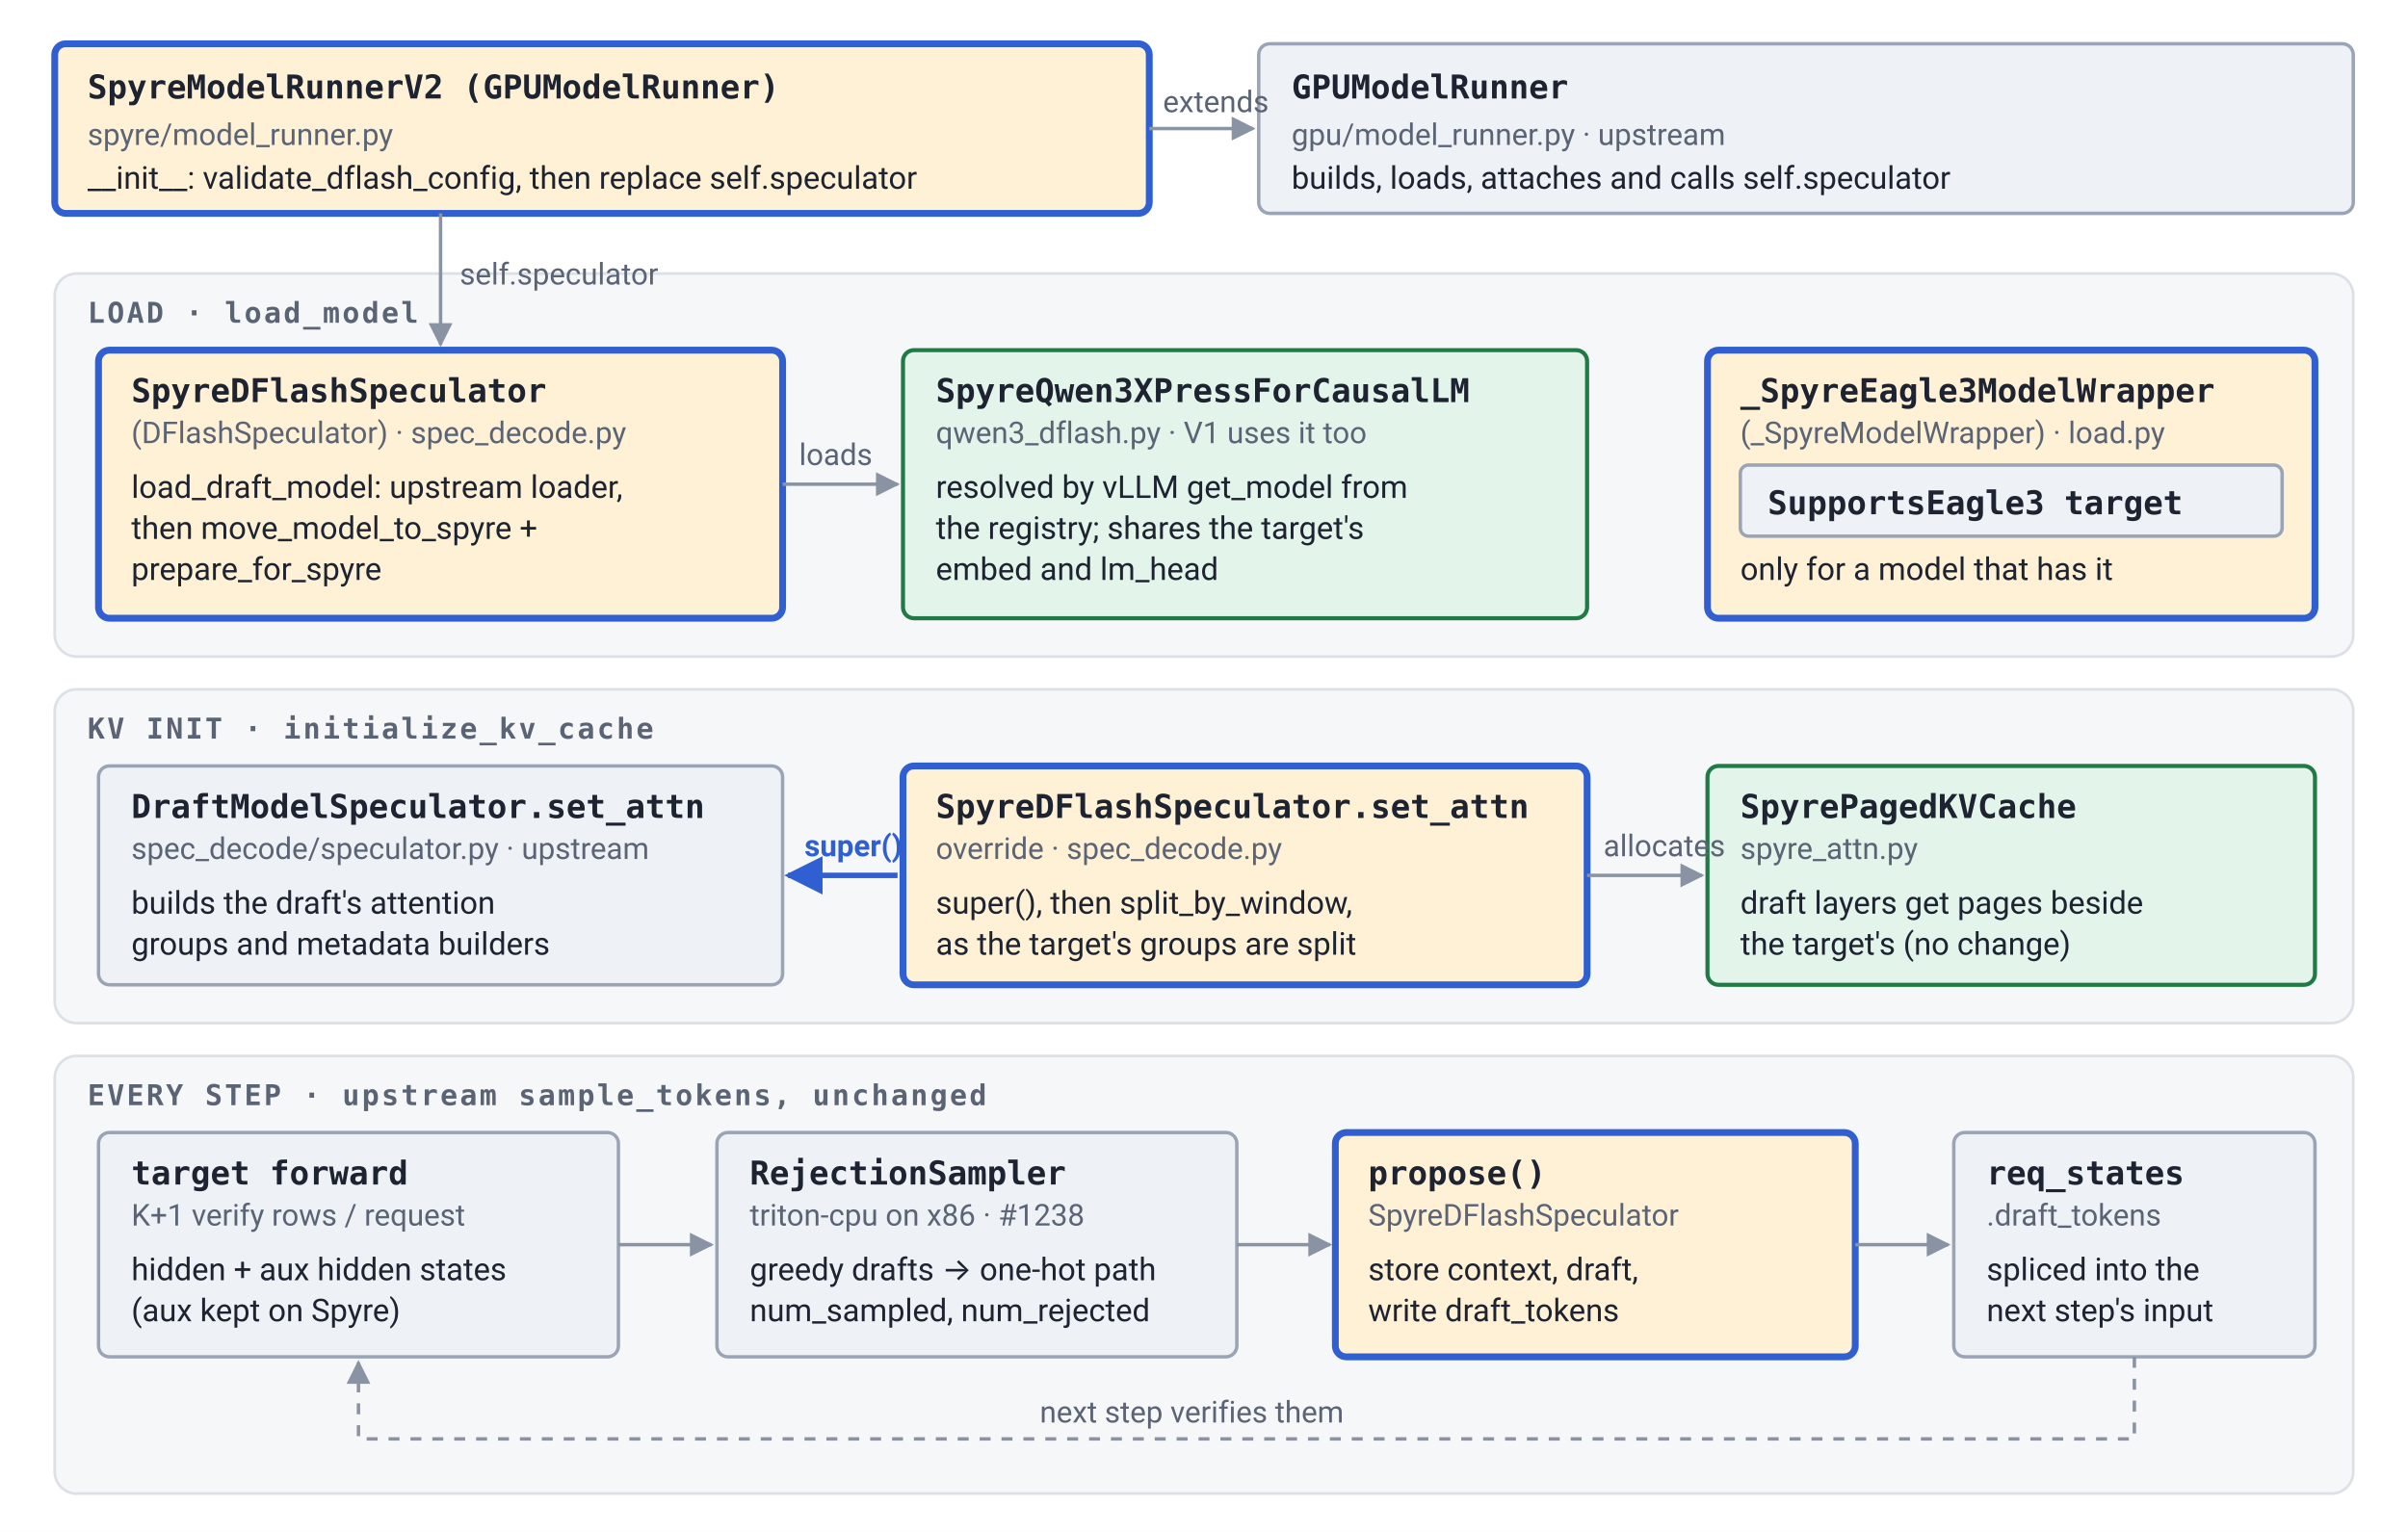
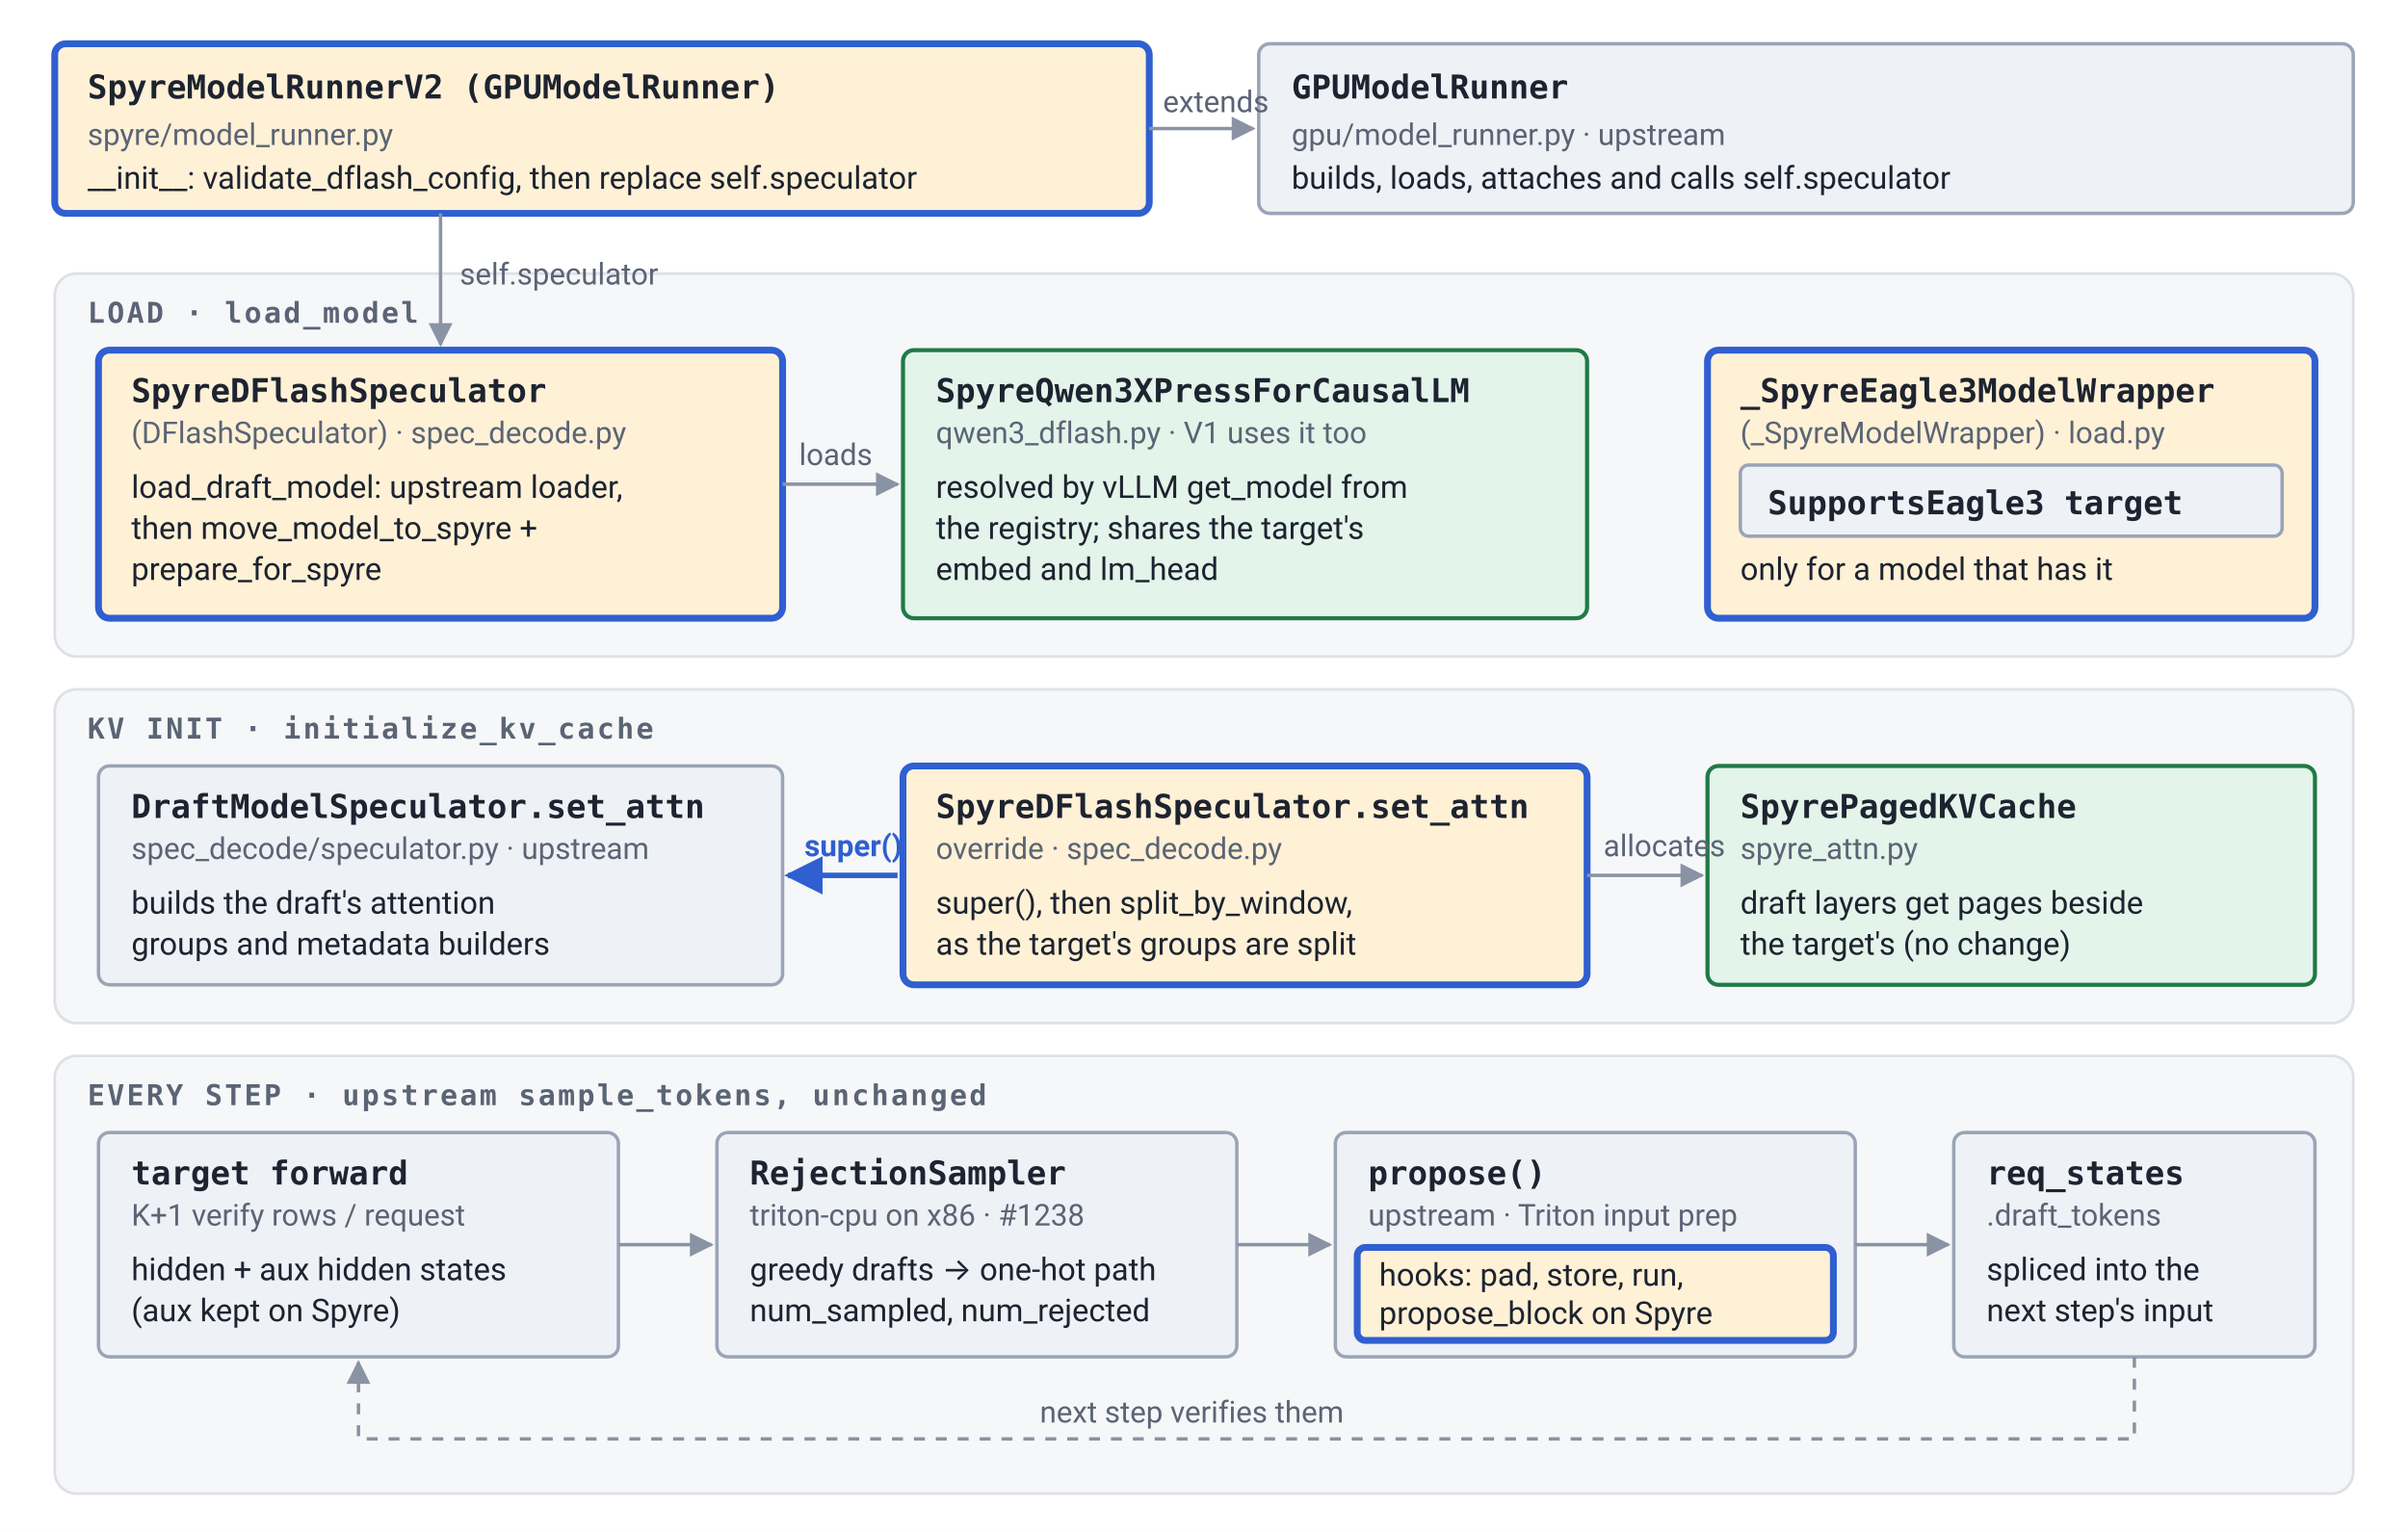
<svg xmlns="http://www.w3.org/2000/svg" width="880" height="560" viewBox="0 0 880 560" role="img" aria-label="Slide 3 of the MRV2 overview, cropped to speculative decoding. SpyreModelRunnerV2 subclasses GPUModelRunner, whose init builds upstream's speculator; the runner replaces it with SpyreDFlashSpeculator, a subclass of DFlashSpeculator. At load, the speculator loads the draft through vLLM's get_model, which resolves the shared Spyre draft classes, then moves it to Spyre. A target that supports EAGLE-3 is wrapped in _SpyreEagle3ModelWrapper, which declares the protocol, so upstream's aux-layer setup accepts it. At KV init, SpyreDFlashSpeculator overrides set_attn: upstream builds the draft's groups, then the override splits them by sliding window; draft KV pages are allocated with the target's. Every step, upstream's sample_tokens calls RejectionSampler, then propose, which writes draft_tokens that the next step verifies.">
  <style>
svg { color: #8a93a3; font-family: system-ui, -apple-system, 'Segoe UI', Roboto, sans-serif; }
.edge { stroke: currentColor; stroke-width: 1.25; fill: none; }
.dash { stroke-dasharray: 4 4; }
.hot { stroke: #2f5fd0; stroke-width: 2; }
.t { fill: #1d2330; font: 600 12px ui-monospace, SFMono-Regular, Menlo, Consolas, monospace; }
.s { fill: #5b6475; font-size: 11px; }
.x { fill: #1d2330; font-size: 11.5px; }
.l { fill: #5b6475; font-size: 11px; }
.lh { fill: #2f5fd0; font-size: 11px; font-weight: 600; }
.lane { fill: #f6f7f9; stroke: #dde1e7; }
.lt { fill: #5b6475; font: 600 10.5px ui-monospace, SFMono-Regular, Menlo, Consolas, monospace; letter-spacing: .08em; }
.vllm { fill: #eef1f6; stroke: #9aa4b5; stroke-width: 1.25; }
.ours { fill: #fff1d6; stroke: #b07a14; stroke-width: 1.5; }
.shared { fill: #e3f4ea; stroke: #1f7a45; stroke-width: 1.5; }
.new { stroke: #2f5fd0; stroke-width: 2.5; }
</style>
  <rect width="880" height="560" fill="#ffffff" />
  <defs>
    <marker id="aa" viewBox="0 0 10 10" refX="9" refY="5" markerWidth="7" markerHeight="7" orient="auto-start-reverse">
      <path d="M0,0 L10,5 L0,10 z" fill="currentColor" />
    </marker>
    <marker id="ah" viewBox="0 0 10 10" refX="9" refY="5" markerWidth="7" markerHeight="7" orient="auto-start-reverse">
      <path d="M0,0 L10,5 L0,10 z" fill="#2f5fd0" />
    </marker>
  </defs>
  <rect class="ours" x="20" y="16" width="400" height="62" rx="4" />
  <text class="t" x="32" y="36">SpyreModelRunnerV2 (GPUModelRunner)</text>
  <text class="s" x="32" y="53">spyre/model_runner.py</text>
  <text class="x" x="32" y="69">__init__: validate_dflash_config, then replace self.speculator</text>
  <rect x="20" y="16" width="400" height="62" rx="4" fill="none" class="new" />
  <rect class="vllm" x="460" y="16" width="400" height="62" rx="4" />
  <text class="t" x="472" y="36">GPUModelRunner</text>
  <text class="s" x="472" y="53">gpu/model_runner.py · upstream</text>
  <text class="x" x="472" y="69">builds, loads, attaches and calls self.speculator</text>
  <path class="edge" d="M420,47 L458,47" marker-end="url(#aa)" />
  <text class="l" x="425" y="41">extends</text>
  <rect class="lane" x="20" y="100" width="840" height="140" rx="8" />
  <text class="lt" x="32" y="118">LOAD · load_model</text>
  <rect class="lane" x="20" y="252" width="840" height="122" rx="8" />
  <text class="lt" x="32" y="270">KV INIT · initialize_kv_cache</text>
  <rect class="lane" x="20" y="386" width="840" height="160" rx="8" />
  <text class="lt" x="32" y="404">EVERY STEP · upstream sample_tokens, unchanged</text>
  <rect class="ours" x="36" y="128" width="250" height="98" rx="4" />
  <text class="t" x="48" y="147">SpyreDFlashSpeculator</text>
  <text class="s" x="48" y="162">(DFlashSpeculator) · spec_decode.py</text>
  <text class="x" x="48" y="182">load_draft_model: upstream loader,</text>
  <text class="x" x="48" y="197">then move_model_to_spyre +</text>
  <text class="x" x="48" y="212">prepare_for_spyre</text>
  <rect x="36" y="128" width="250" height="98" rx="4" fill="none" class="new" />
  <rect class="shared" x="330" y="128" width="250" height="98" rx="4" />
  <text class="t" x="342" y="147">SpyreQwen3XPressForCausalLM</text>
  <text class="s" x="342" y="162">qwen3_dflash.py · V1 uses it too</text>
  <text class="x" x="342" y="182">resolved by vLLM get_model from</text>
  <text class="x" x="342" y="197">the registry; shares the target's</text>
  <text class="x" x="342" y="212">embed and lm_head</text>
  <path class="edge" d="M286,177 L328,177" marker-end="url(#aa)" />
  <text class="l" x="292" y="170">loads</text>
  <rect class="ours" x="624" y="128" width="222" height="98" rx="4" />
  <text class="t" x="636" y="147">_SpyreEagle3ModelWrapper</text>
  <text class="s" x="636" y="162">(_SpyreModelWrapper) · load.py</text>
  <rect class="vllm" x="636" y="170" width="198" height="26" rx="3" />
  <text class="t" x="646" y="188">SupportsEagle3 target</text>
  <text class="x" x="636" y="212">only for a model that has it</text>
  <rect x="624" y="128" width="222" height="98" rx="4" fill="none" class="new" />
  <rect class="vllm" x="36" y="280" width="250" height="80" rx="4" />
  <text class="t" x="48" y="299">DraftModelSpeculator.set_attn</text>
  <text class="s" x="48" y="314">spec_decode/speculator.py · upstream</text>
  <text class="x" x="48" y="334">builds the draft's attention</text>
  <text class="x" x="48" y="349">groups and metadata builders</text>
  <rect class="ours" x="330" y="280" width="250" height="80" rx="4" />
  <text class="t" x="342" y="299">SpyreDFlashSpeculator.set_attn</text>
  <text class="s" x="342" y="314">override · spec_decode.py</text>
  <text class="x" x="342" y="334">super(), then split_by_window,</text>
  <text class="x" x="342" y="349">as the target's groups are split</text>
  <rect x="330" y="280" width="250" height="80" rx="4" fill="none" class="new" />
  <path class="edge hot" d="M328,320 L288,320" marker-end="url(#ah)" />
  <text class="lh" x="294" y="313">super()</text>
  <rect class="shared" x="624" y="280" width="222" height="80" rx="4" />
  <text class="t" x="636" y="299">SpyrePagedKVCache</text>
  <text class="s" x="636" y="314">spyre_attn.py</text>
  <text class="x" x="636" y="334">draft layers get pages beside</text>
  <text class="x" x="636" y="349">the target's (no change)</text>
  <path class="edge" d="M580,320 L622,320" marker-end="url(#aa)" />
  <text class="l" x="586" y="313">allocates</text>
  <rect class="vllm" x="36" y="414" width="190" height="82" rx="4" />
  <text class="t" x="48" y="433">target forward</text>
  <text class="s" x="48" y="448">K+1 verify rows / request</text>
  <text class="x" x="48" y="468">hidden + aux hidden states</text>
  <text class="x" x="48" y="483">(aux kept on Spyre)</text>
  <rect class="vllm" x="262" y="414" width="190" height="82" rx="4" />
  <text class="t" x="274" y="433">RejectionSampler</text>
  <text class="s" x="274" y="448">triton-cpu on x86 · #1238</text>
  <text class="x" x="274" y="468">greedy drafts → one-hot path</text>
  <text class="x" x="274" y="483">num_sampled, num_rejected</text>
-   <rect class="ours" x="488" y="414" width="190" height="82" rx="4" />
+   <rect class="vllm" x="488" y="414" width="190" height="82" rx="4" />
  <text class="t" x="500" y="433">propose()</text>
-   <text class="s" x="500" y="448">SpyreDFlashSpeculator</text>
-   <text class="x" x="500" y="468">store context, draft,</text>
-   <text class="x" x="500" y="483">write draft_tokens</text>
-   <rect x="488" y="414" width="190" height="82" rx="4" fill="none" class="new" />
+   <text class="s" x="500" y="448">upstream · Triton input prep</text>
+   <rect class="ours" x="496" y="456" width="174" height="34" rx="3" />
+   <rect x="496" y="456" width="174" height="34" rx="3" fill="none" class="new" />
+   <text class="x" x="504" y="470">hooks: pad, store, run,</text>
+   <text class="x" x="504" y="484">propose_block on Spyre</text>
  <rect class="vllm" x="714" y="414" width="132" height="82" rx="4" />
  <text class="t" x="726" y="433">req_states</text>
  <text class="s" x="726" y="448">.draft_tokens</text>
  <text class="x" x="726" y="468">spliced into the</text>
  <text class="x" x="726" y="483">next step's input</text>
  <path class="edge" d="M226,455 L260,455" marker-end="url(#aa)" />
  <path class="edge" d="M452,455 L486,455" marker-end="url(#aa)" />
  <path class="edge" d="M678,455 L712,455" marker-end="url(#aa)" />
  <path class="edge dash" d="M780,496 L780,526 L131,526 L131,498" marker-end="url(#aa)" />
  <text class="l" x="380" y="520">next step verifies them</text>
  <path class="edge" d="M161,78 L161,126" marker-end="url(#aa)" />
  <text class="l" x="168" y="104">self.speculator</text>
</svg>
